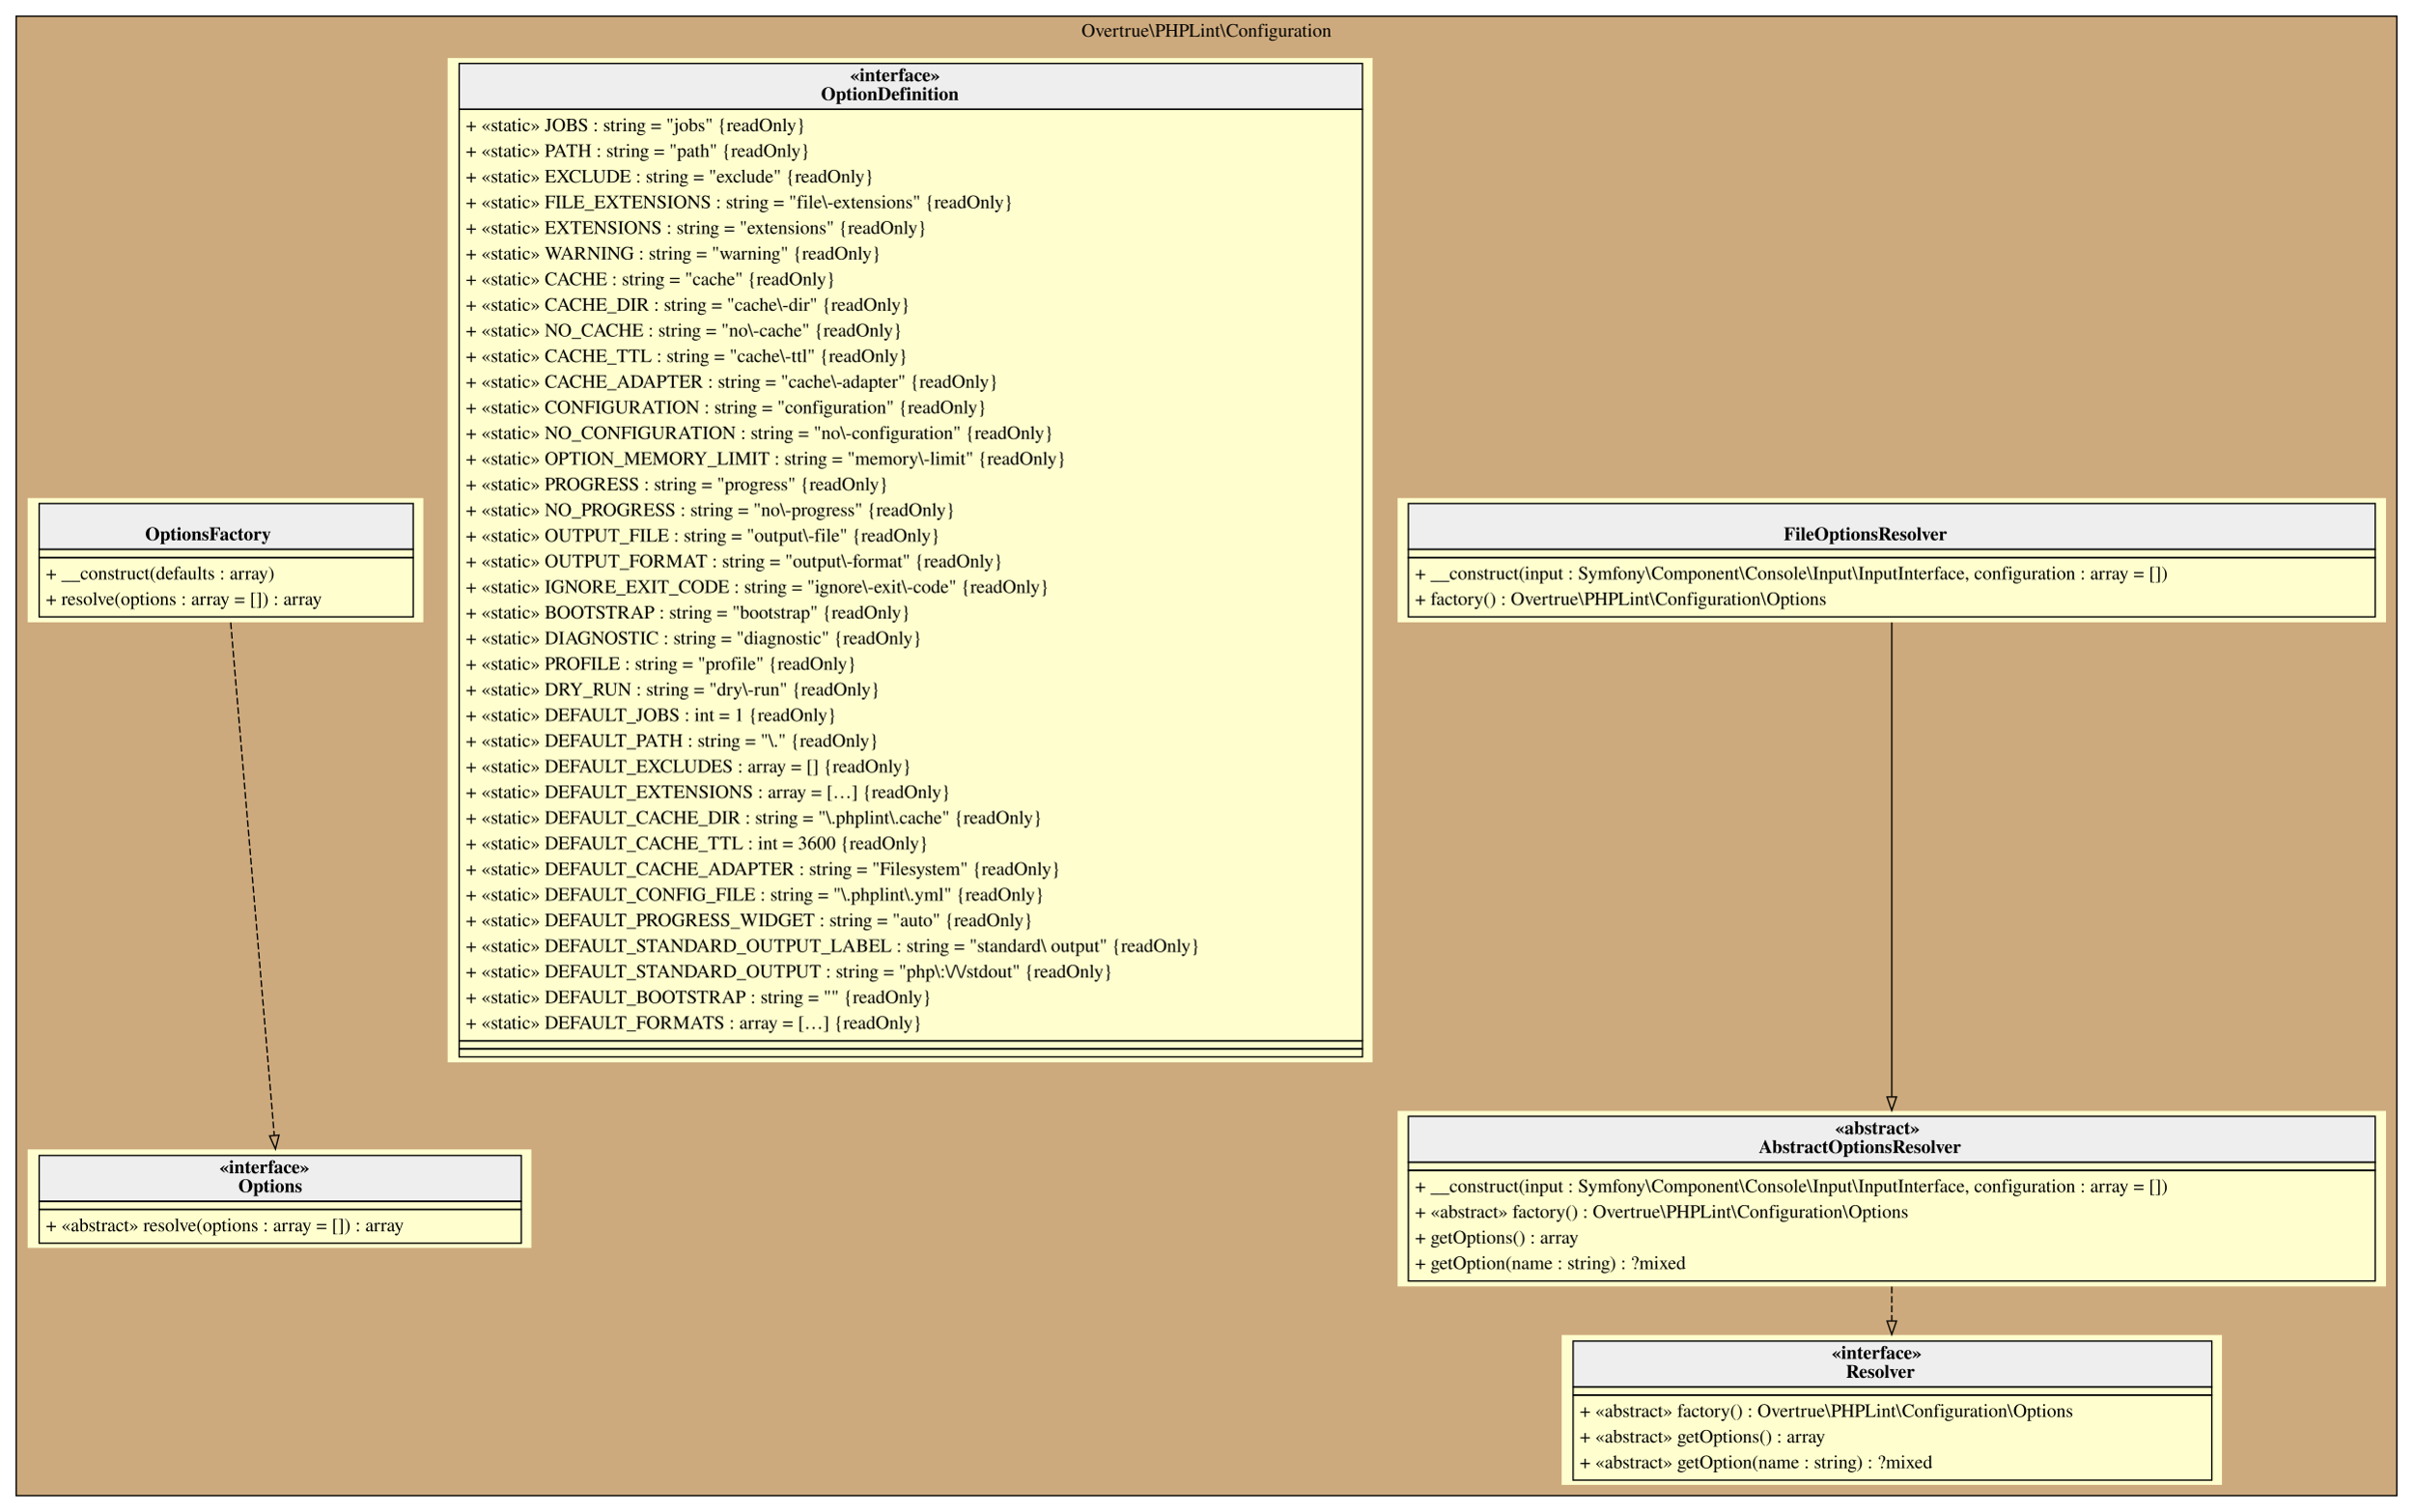
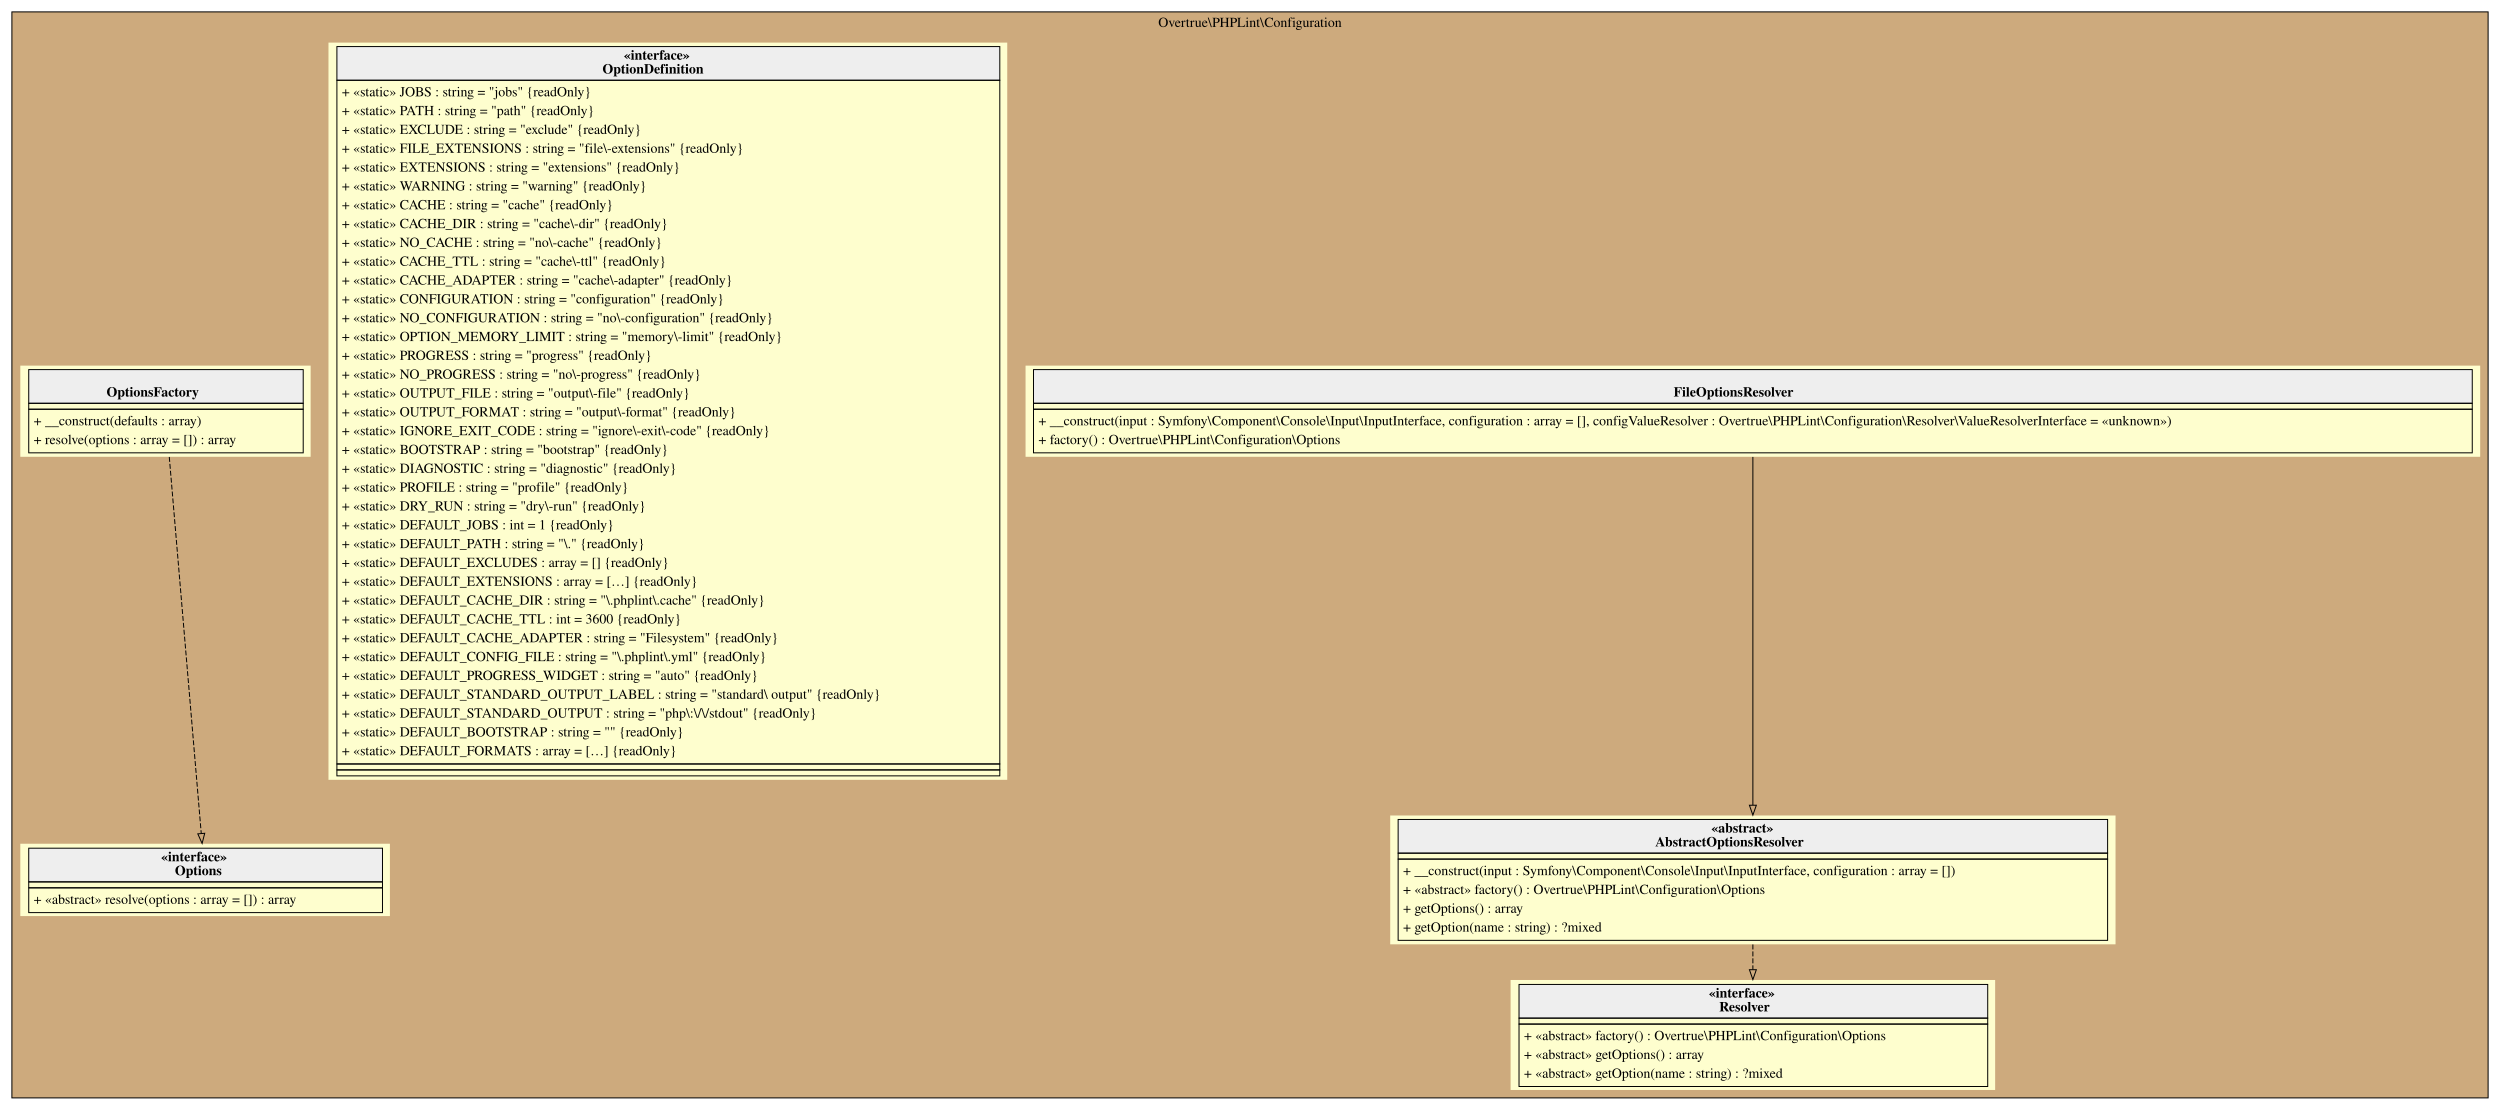
- <svg xmlns="http://www.w3.org/2000/svg" width="1787pt" height="1120pt" viewBox="0.00 0.00 1787.00 1120.00">
+ <svg xmlns="http://www.w3.org/2000/svg" width="2523pt" height="1120pt" viewBox="0.00 0.00 2523.00 1120.00">
  <g id="graph0" class="graph" transform="scale(1 1) rotate(0) translate(4 1116)">
    <g id="clust1" class="cluster">
-       <polygon fill="#cdaa7d" stroke="black" points="8,-8 8,-1104 1771,-1104 1771,-8 8,-8" />
-       <text text-anchor="middle" x="889.5" y="-1088.8" font-family="Times,serif" font-size="14.00">Overtrue\PHPLint\Configuration</text>
+       <polygon fill="#cdaa7d" stroke="black" points="8,-8 8,-1104 2507,-1104 2507,-8 8,-8" />
+       <text text-anchor="middle" x="1257.5" y="-1088.8" font-family="Times,serif" font-size="14.00">Overtrue\PHPLint\Configuration</text>
    </g>
    <g id="node1" class="node">
-       <polygon fill="#fefece" stroke="transparent" points="1763,-293 1031,-293 1031,-163 1763,-163 1763,-293" />
-       <polygon fill="#eeeeee" stroke="transparent" points="1039,-255 1039,-289 1755,-289 1755,-255 1039,-255" />
-       <polygon fill="none" stroke="black" points="1039,-255 1039,-289 1755,-289 1755,-255 1039,-255" />
-       <text text-anchor="start" x="1355" y="-275.8" font-family="Times,serif" font-weight="bold" font-size="14.00">«abstract»</text>
-       <text text-anchor="start" x="1298.5" y="-261.8" font-family="Times,serif" font-weight="bold" font-size="14.00">AbstractOptionsResolver</text>
-       <polygon fill="none" stroke="black" points="1039,-249 1039,-255 1755,-255 1755,-249 1039,-249" />
-       <polygon fill="none" stroke="black" points="1039,-167 1039,-249 1755,-249 1755,-167 1039,-167" />
-       <text text-anchor="start" x="1044" y="-232.8" font-family="Times,serif" font-size="14.00">+ __construct(input : Symfony\Component\Console\Input\InputInterface, configuration : array = [])</text>
-       <text text-anchor="start" x="1044" y="-213.8" font-family="Times,serif" font-size="14.00">+ «abstract» factory() : Overtrue\PHPLint\Configuration\Options</text>
-       <text text-anchor="start" x="1044" y="-194.8" font-family="Times,serif" font-size="14.00">+ getOptions() : array</text>
-       <text text-anchor="start" x="1044" y="-175.8" font-family="Times,serif" font-size="14.00">+ getOption(name : string) : ?mixed</text>
+       <polygon fill="#fefece" stroke="transparent" points="2131,-293 1399,-293 1399,-163 2131,-163 2131,-293" />
+       <polygon fill="#eeeeee" stroke="transparent" points="1407,-255 1407,-289 2123,-289 2123,-255 1407,-255" />
+       <polygon fill="none" stroke="black" points="1407,-255 1407,-289 2123,-289 2123,-255 1407,-255" />
+       <text text-anchor="start" x="1723" y="-275.8" font-family="Times,serif" font-weight="bold" font-size="14.00">«abstract»</text>
+       <text text-anchor="start" x="1666.5" y="-261.8" font-family="Times,serif" font-weight="bold" font-size="14.00">AbstractOptionsResolver</text>
+       <polygon fill="none" stroke="black" points="1407,-249 1407,-255 2123,-255 2123,-249 1407,-249" />
+       <polygon fill="none" stroke="black" points="1407,-167 1407,-249 2123,-249 2123,-167 1407,-167" />
+       <text text-anchor="start" x="1412" y="-232.8" font-family="Times,serif" font-size="14.00">+ __construct(input : Symfony\Component\Console\Input\InputInterface, configuration : array = [])</text>
+       <text text-anchor="start" x="1412" y="-213.8" font-family="Times,serif" font-size="14.00">+ «abstract» factory() : Overtrue\PHPLint\Configuration\Options</text>
+       <text text-anchor="start" x="1412" y="-194.8" font-family="Times,serif" font-size="14.00">+ getOptions() : array</text>
+       <text text-anchor="start" x="1412" y="-175.8" font-family="Times,serif" font-size="14.00">+ getOption(name : string) : ?mixed</text>
    </g>
    <g id="node2" class="node">
-       <polygon fill="#fefece" stroke="transparent" points="1641.5,-127 1152.5,-127 1152.5,-16 1641.5,-16 1641.5,-127" />
-       <polygon fill="#eeeeee" stroke="transparent" points="1161,-88.5 1161,-122.5 1634,-122.5 1634,-88.5 1161,-88.5" />
-       <polygon fill="none" stroke="black" points="1161,-88.5 1161,-122.5 1634,-122.5 1634,-88.5 1161,-88.5" />
-       <text text-anchor="start" x="1352.5" y="-109.3" font-family="Times,serif" font-weight="bold" font-size="14.00">«interface»</text>
-       <text text-anchor="start" x="1363" y="-95.3" font-family="Times,serif" font-weight="bold" font-size="14.00">Resolver</text>
-       <polygon fill="none" stroke="black" points="1161,-82.5 1161,-88.5 1634,-88.5 1634,-82.5 1161,-82.5" />
-       <polygon fill="none" stroke="black" points="1161,-19.5 1161,-82.5 1634,-82.5 1634,-19.5 1161,-19.5" />
-       <text text-anchor="start" x="1166" y="-66.3" font-family="Times,serif" font-size="14.00">+ «abstract» factory() : Overtrue\PHPLint\Configuration\Options</text>
-       <text text-anchor="start" x="1166" y="-47.3" font-family="Times,serif" font-size="14.00">+ «abstract» getOptions() : array</text>
-       <text text-anchor="start" x="1166" y="-28.3" font-family="Times,serif" font-size="14.00">+ «abstract» getOption(name : string) : ?mixed</text>
+       <polygon fill="#fefece" stroke="transparent" points="2009.5,-127 1520.5,-127 1520.5,-16 2009.5,-16 2009.5,-127" />
+       <polygon fill="#eeeeee" stroke="transparent" points="1529,-88.5 1529,-122.5 2002,-122.5 2002,-88.5 1529,-88.5" />
+       <polygon fill="none" stroke="black" points="1529,-88.5 1529,-122.5 2002,-122.5 2002,-88.5 1529,-88.5" />
+       <text text-anchor="start" x="1720.5" y="-109.3" font-family="Times,serif" font-weight="bold" font-size="14.00">«interface»</text>
+       <text text-anchor="start" x="1731" y="-95.3" font-family="Times,serif" font-weight="bold" font-size="14.00">Resolver</text>
+       <polygon fill="none" stroke="black" points="1529,-82.5 1529,-88.5 2002,-88.5 2002,-82.5 1529,-82.5" />
+       <polygon fill="none" stroke="black" points="1529,-19.5 1529,-82.5 2002,-82.5 2002,-19.5 1529,-19.5" />
+       <text text-anchor="start" x="1534" y="-66.3" font-family="Times,serif" font-size="14.00">+ «abstract» factory() : Overtrue\PHPLint\Configuration\Options</text>
+       <text text-anchor="start" x="1534" y="-47.3" font-family="Times,serif" font-size="14.00">+ «abstract» getOptions() : array</text>
+       <text text-anchor="start" x="1534" y="-28.3" font-family="Times,serif" font-size="14.00">+ «abstract» getOption(name : string) : ?mixed</text>
    </g>
    <g id="edge1" class="edge">
-       <path fill="none" stroke="black" stroke-dasharray="5,2" d="M1397,-162.82C1397,-154.45 1397,-145.87 1397,-137.49" />
-       <polygon fill="none" stroke="black" points="1400.5,-137.39 1397,-127.39 1393.5,-137.39 1400.5,-137.39" />
+       <path fill="none" stroke="black" stroke-dasharray="5,2" d="M1765,-162.82C1765,-154.45 1765,-145.87 1765,-137.49" />
+       <polygon fill="none" stroke="black" points="1768.5,-137.39 1765,-127.39 1761.5,-137.39 1768.5,-137.39" />
    </g>
    <g id="node3" class="node">
-       <polygon fill="#fefece" stroke="transparent" points="1763,-747 1031,-747 1031,-655 1763,-655 1763,-747" />
-       <polygon fill="#eeeeee" stroke="transparent" points="1039,-709 1039,-743 1755,-743 1755,-709 1039,-709" />
-       <polygon fill="none" stroke="black" points="1039,-709 1039,-743 1755,-743 1755,-709 1039,-709" />
-       <text text-anchor="start" x="1317" y="-715.8" font-family="Times,serif" font-weight="bold" font-size="14.00">FileOptionsResolver</text>
-       <polygon fill="none" stroke="black" points="1039,-703 1039,-709 1755,-709 1755,-703 1039,-703" />
-       <polygon fill="none" stroke="black" points="1039,-659 1039,-703 1755,-703 1755,-659 1039,-659" />
-       <text text-anchor="start" x="1044" y="-686.8" font-family="Times,serif" font-size="14.00">+ __construct(input : Symfony\Component\Console\Input\InputInterface, configuration : array = [])</text>
+       <polygon fill="#fefece" stroke="transparent" points="2499,-747 1031,-747 1031,-655 2499,-655 2499,-747" />
+       <polygon fill="#eeeeee" stroke="transparent" points="1039,-709 1039,-743 2491,-743 2491,-709 1039,-709" />
+       <polygon fill="none" stroke="black" points="1039,-709 1039,-743 2491,-743 2491,-709 1039,-709" />
+       <text text-anchor="start" x="1685" y="-715.8" font-family="Times,serif" font-weight="bold" font-size="14.00">FileOptionsResolver</text>
+       <polygon fill="none" stroke="black" points="1039,-703 1039,-709 2491,-709 2491,-703 1039,-703" />
+       <polygon fill="none" stroke="black" points="1039,-659 1039,-703 2491,-703 2491,-659 1039,-659" />
+       <text text-anchor="start" x="1044" y="-686.8" font-family="Times,serif" font-size="14.00">+ __construct(input : Symfony\Component\Console\Input\InputInterface, configuration : array = [], configValueResolver : Overtrue\PHPLint\Configuration\Resolver\ValueResolverInterface = «unknown»)</text>
      <text text-anchor="start" x="1044" y="-667.8" font-family="Times,serif" font-size="14.00">+ factory() : Overtrue\PHPLint\Configuration\Options</text>
    </g>
    <g id="edge2" class="edge">
-       <path fill="none" stroke="black" d="M1397,-654.84C1397,-573.67 1397,-402.4 1397,-303.58" />
-       <polygon fill="none" stroke="black" points="1400.5,-303.37 1397,-293.37 1393.5,-303.37 1400.5,-303.37" />
+       <path fill="none" stroke="black" d="M1765,-654.84C1765,-573.67 1765,-402.4 1765,-303.58" />
+       <polygon fill="none" stroke="black" points="1768.5,-303.37 1765,-293.37 1761.5,-303.37 1768.5,-303.37" />
    </g>
    <g id="node4" class="node">
      <polygon fill="#fefece" stroke="transparent" points="1012.5,-1073 327.5,-1073 327.5,-329 1012.5,-329 1012.5,-1073" />
      <polygon fill="#eeeeee" stroke="transparent" points="336,-1035 336,-1069 1005,-1069 1005,-1035 336,-1035" />
      <polygon fill="none" stroke="black" points="336,-1035 336,-1069 1005,-1069 1005,-1035 336,-1035" />
      <text text-anchor="start" x="625.5" y="-1055.8" font-family="Times,serif" font-weight="bold" font-size="14.00">«interface»</text>
      <text text-anchor="start" x="604" y="-1041.8" font-family="Times,serif" font-weight="bold" font-size="14.00">OptionDefinition</text>
      <polygon fill="none" stroke="black" points="336,-345 336,-1035 1005,-1035 1005,-345 336,-345" />
      <text text-anchor="start" x="341" y="-1018.8" font-family="Times,serif" font-size="14.00">+ «static» JOBS : string = "jobs" {readOnly}</text>
      <text text-anchor="start" x="341" y="-999.8" font-family="Times,serif" font-size="14.00">+ «static» PATH : string = "path" {readOnly}</text>
      <text text-anchor="start" x="341" y="-980.8" font-family="Times,serif" font-size="14.00">+ «static» EXCLUDE : string = "exclude" {readOnly}</text>
      <text text-anchor="start" x="341" y="-961.8" font-family="Times,serif" font-size="14.00">+ «static» FILE_EXTENSIONS : string = "file\-extensions" {readOnly}</text>
      <text text-anchor="start" x="341" y="-942.8" font-family="Times,serif" font-size="14.00">+ «static» EXTENSIONS : string = "extensions" {readOnly}</text>
      <text text-anchor="start" x="341" y="-923.8" font-family="Times,serif" font-size="14.00">+ «static» WARNING : string = "warning" {readOnly}</text>
      <text text-anchor="start" x="341" y="-904.8" font-family="Times,serif" font-size="14.00">+ «static» CACHE : string = "cache" {readOnly}</text>
      <text text-anchor="start" x="341" y="-885.8" font-family="Times,serif" font-size="14.00">+ «static» CACHE_DIR : string = "cache\-dir" {readOnly}</text>
      <text text-anchor="start" x="341" y="-866.8" font-family="Times,serif" font-size="14.00">+ «static» NO_CACHE : string = "no\-cache" {readOnly}</text>
      <text text-anchor="start" x="341" y="-847.8" font-family="Times,serif" font-size="14.00">+ «static» CACHE_TTL : string = "cache\-ttl" {readOnly}</text>
      <text text-anchor="start" x="341" y="-828.8" font-family="Times,serif" font-size="14.00">+ «static» CACHE_ADAPTER : string = "cache\-adapter" {readOnly}</text>
      <text text-anchor="start" x="341" y="-809.8" font-family="Times,serif" font-size="14.00">+ «static» CONFIGURATION : string = "configuration" {readOnly}</text>
      <text text-anchor="start" x="341" y="-790.8" font-family="Times,serif" font-size="14.00">+ «static» NO_CONFIGURATION : string = "no\-configuration" {readOnly}</text>
      <text text-anchor="start" x="341" y="-771.8" font-family="Times,serif" font-size="14.00">+ «static» OPTION_MEMORY_LIMIT : string = "memory\-limit" {readOnly}</text>
      <text text-anchor="start" x="341" y="-752.8" font-family="Times,serif" font-size="14.00">+ «static» PROGRESS : string = "progress" {readOnly}</text>
      <text text-anchor="start" x="341" y="-733.8" font-family="Times,serif" font-size="14.00">+ «static» NO_PROGRESS : string = "no\-progress" {readOnly}</text>
      <text text-anchor="start" x="341" y="-714.8" font-family="Times,serif" font-size="14.00">+ «static» OUTPUT_FILE : string = "output\-file" {readOnly}</text>
      <text text-anchor="start" x="341" y="-695.8" font-family="Times,serif" font-size="14.00">+ «static» OUTPUT_FORMAT : string = "output\-format" {readOnly}</text>
      <text text-anchor="start" x="341" y="-676.8" font-family="Times,serif" font-size="14.00">+ «static» IGNORE_EXIT_CODE : string = "ignore\-exit\-code" {readOnly}</text>
      <text text-anchor="start" x="341" y="-657.8" font-family="Times,serif" font-size="14.00">+ «static» BOOTSTRAP : string = "bootstrap" {readOnly}</text>
      <text text-anchor="start" x="341" y="-638.8" font-family="Times,serif" font-size="14.00">+ «static» DIAGNOSTIC : string = "diagnostic" {readOnly}</text>
      <text text-anchor="start" x="341" y="-619.8" font-family="Times,serif" font-size="14.00">+ «static» PROFILE : string = "profile" {readOnly}</text>
      <text text-anchor="start" x="341" y="-600.8" font-family="Times,serif" font-size="14.00">+ «static» DRY_RUN : string = "dry\-run" {readOnly}</text>
      <text text-anchor="start" x="341" y="-581.8" font-family="Times,serif" font-size="14.00">+ «static» DEFAULT_JOBS : int = 1 {readOnly}</text>
      <text text-anchor="start" x="341" y="-562.8" font-family="Times,serif" font-size="14.00">+ «static» DEFAULT_PATH : string = "\." {readOnly}</text>
      <text text-anchor="start" x="341" y="-543.8" font-family="Times,serif" font-size="14.00">+ «static» DEFAULT_EXCLUDES : array = [] {readOnly}</text>
      <text text-anchor="start" x="341" y="-524.8" font-family="Times,serif" font-size="14.00">+ «static» DEFAULT_EXTENSIONS : array = […] {readOnly}</text>
      <text text-anchor="start" x="341" y="-505.8" font-family="Times,serif" font-size="14.00">+ «static» DEFAULT_CACHE_DIR : string = "\.phplint\.cache" {readOnly}</text>
      <text text-anchor="start" x="341" y="-486.8" font-family="Times,serif" font-size="14.00">+ «static» DEFAULT_CACHE_TTL : int = 3600 {readOnly}</text>
      <text text-anchor="start" x="341" y="-467.8" font-family="Times,serif" font-size="14.00">+ «static» DEFAULT_CACHE_ADAPTER : string = "Filesystem" {readOnly}</text>
      <text text-anchor="start" x="341" y="-448.8" font-family="Times,serif" font-size="14.00">+ «static» DEFAULT_CONFIG_FILE : string = "\.phplint\.yml" {readOnly}</text>
      <text text-anchor="start" x="341" y="-429.8" font-family="Times,serif" font-size="14.00">+ «static» DEFAULT_PROGRESS_WIDGET : string = "auto" {readOnly}</text>
      <text text-anchor="start" x="341" y="-410.8" font-family="Times,serif" font-size="14.00">+ «static» DEFAULT_STANDARD_OUTPUT_LABEL : string = "standard\ output" {readOnly}</text>
      <text text-anchor="start" x="341" y="-391.8" font-family="Times,serif" font-size="14.00">+ «static» DEFAULT_STANDARD_OUTPUT : string = "php\:\/\/stdout" {readOnly}</text>
      <text text-anchor="start" x="341" y="-372.8" font-family="Times,serif" font-size="14.00">+ «static» DEFAULT_BOOTSTRAP : string = "" {readOnly}</text>
      <text text-anchor="start" x="341" y="-353.8" font-family="Times,serif" font-size="14.00">+ «static» DEFAULT_FORMATS : array = […] {readOnly}</text>
      <polygon fill="none" stroke="black" points="336,-339 336,-345 1005,-345 1005,-339 336,-339" />
      <polygon fill="none" stroke="black" points="336,-333 336,-339 1005,-339 1005,-333 336,-333" />
    </g>
    <g id="node5" class="node">
      <polygon fill="#fefece" stroke="transparent" points="389.5,-264.5 16.5,-264.5 16.5,-191.5 389.5,-191.5 389.5,-264.5" />
      <polygon fill="#eeeeee" stroke="transparent" points="25,-226 25,-260 382,-260 382,-226 25,-226" />
      <polygon fill="none" stroke="black" points="25,-226 25,-260 382,-260 382,-226 25,-226" />
      <text text-anchor="start" x="158.5" y="-246.8" font-family="Times,serif" font-weight="bold" font-size="14.00">«interface»</text>
      <text text-anchor="start" x="172.5" y="-232.8" font-family="Times,serif" font-weight="bold" font-size="14.00">Options</text>
      <polygon fill="none" stroke="black" points="25,-220 25,-226 382,-226 382,-220 25,-220" />
      <polygon fill="none" stroke="black" points="25,-195 25,-220 382,-220 382,-195 25,-195" />
      <text text-anchor="start" x="30" y="-203.8" font-family="Times,serif" font-size="14.00">+ «abstract» resolve(options : array = []) : array</text>
    </g>
    <g id="node6" class="node">
      <polygon fill="#fefece" stroke="transparent" points="309.5,-747 16.5,-747 16.5,-655 309.5,-655 309.5,-747" />
      <polygon fill="#eeeeee" stroke="transparent" points="25,-709 25,-743 302,-743 302,-709 25,-709" />
      <polygon fill="none" stroke="black" points="25,-709 25,-743 302,-743 302,-709 25,-709" />
      <text text-anchor="start" x="103.5" y="-715.8" font-family="Times,serif" font-weight="bold" font-size="14.00">OptionsFactory</text>
      <polygon fill="none" stroke="black" points="25,-703 25,-709 302,-709 302,-703 25,-703" />
      <polygon fill="none" stroke="black" points="25,-659 25,-703 302,-703 302,-659 25,-659" />
      <text text-anchor="start" x="30" y="-686.8" font-family="Times,serif" font-size="14.00">+ __construct(defaults : array)</text>
      <text text-anchor="start" x="30" y="-667.8" font-family="Times,serif" font-size="14.00">+ resolve(options : array = []) : array</text>
    </g>
    <g id="edge3" class="edge">
      <path fill="none" stroke="black" stroke-dasharray="5,2" d="M166.84,-654.84C174.45,-565.14 191.42,-365.4 199.09,-275.01" />
      <polygon fill="none" stroke="black" points="202.6,-275.06 199.96,-264.8 195.63,-274.47 202.6,-275.06" />
    </g>
  </g>
</svg>
